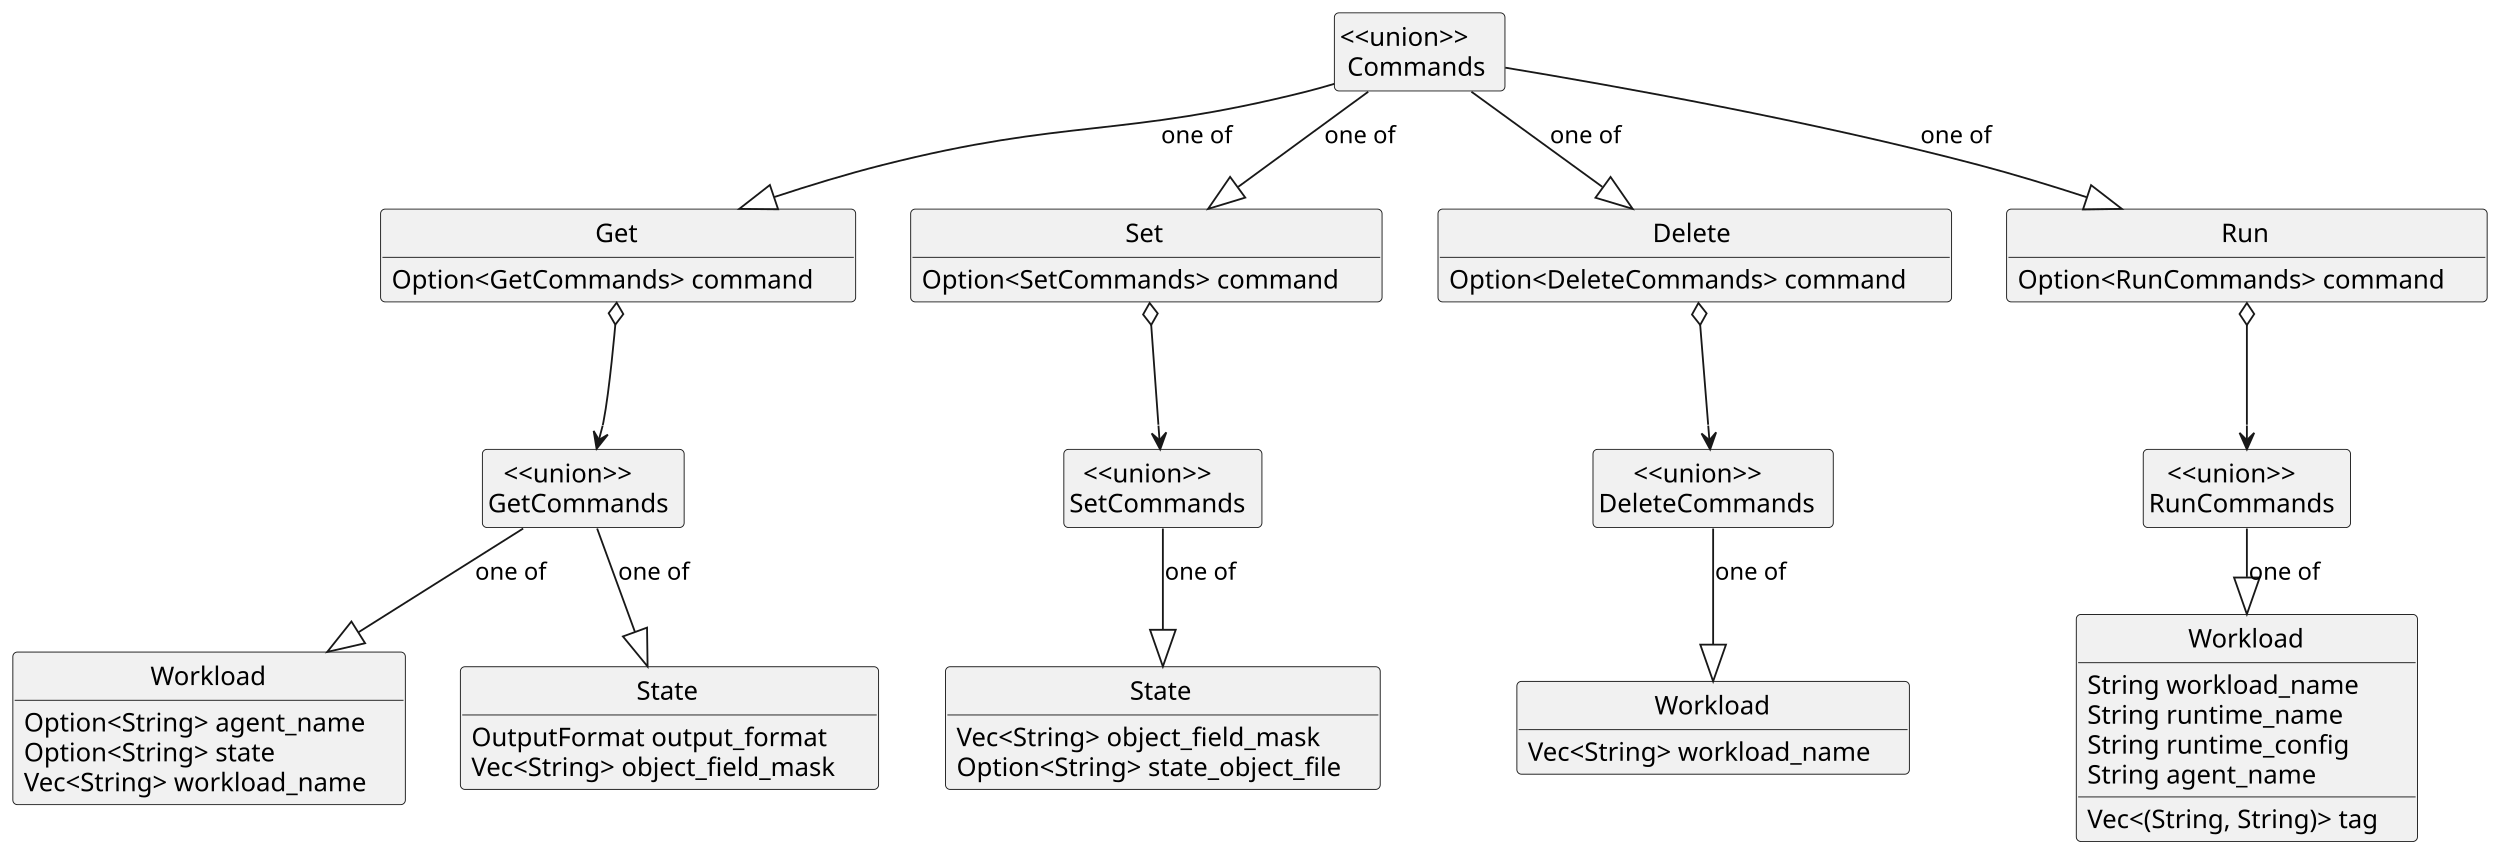
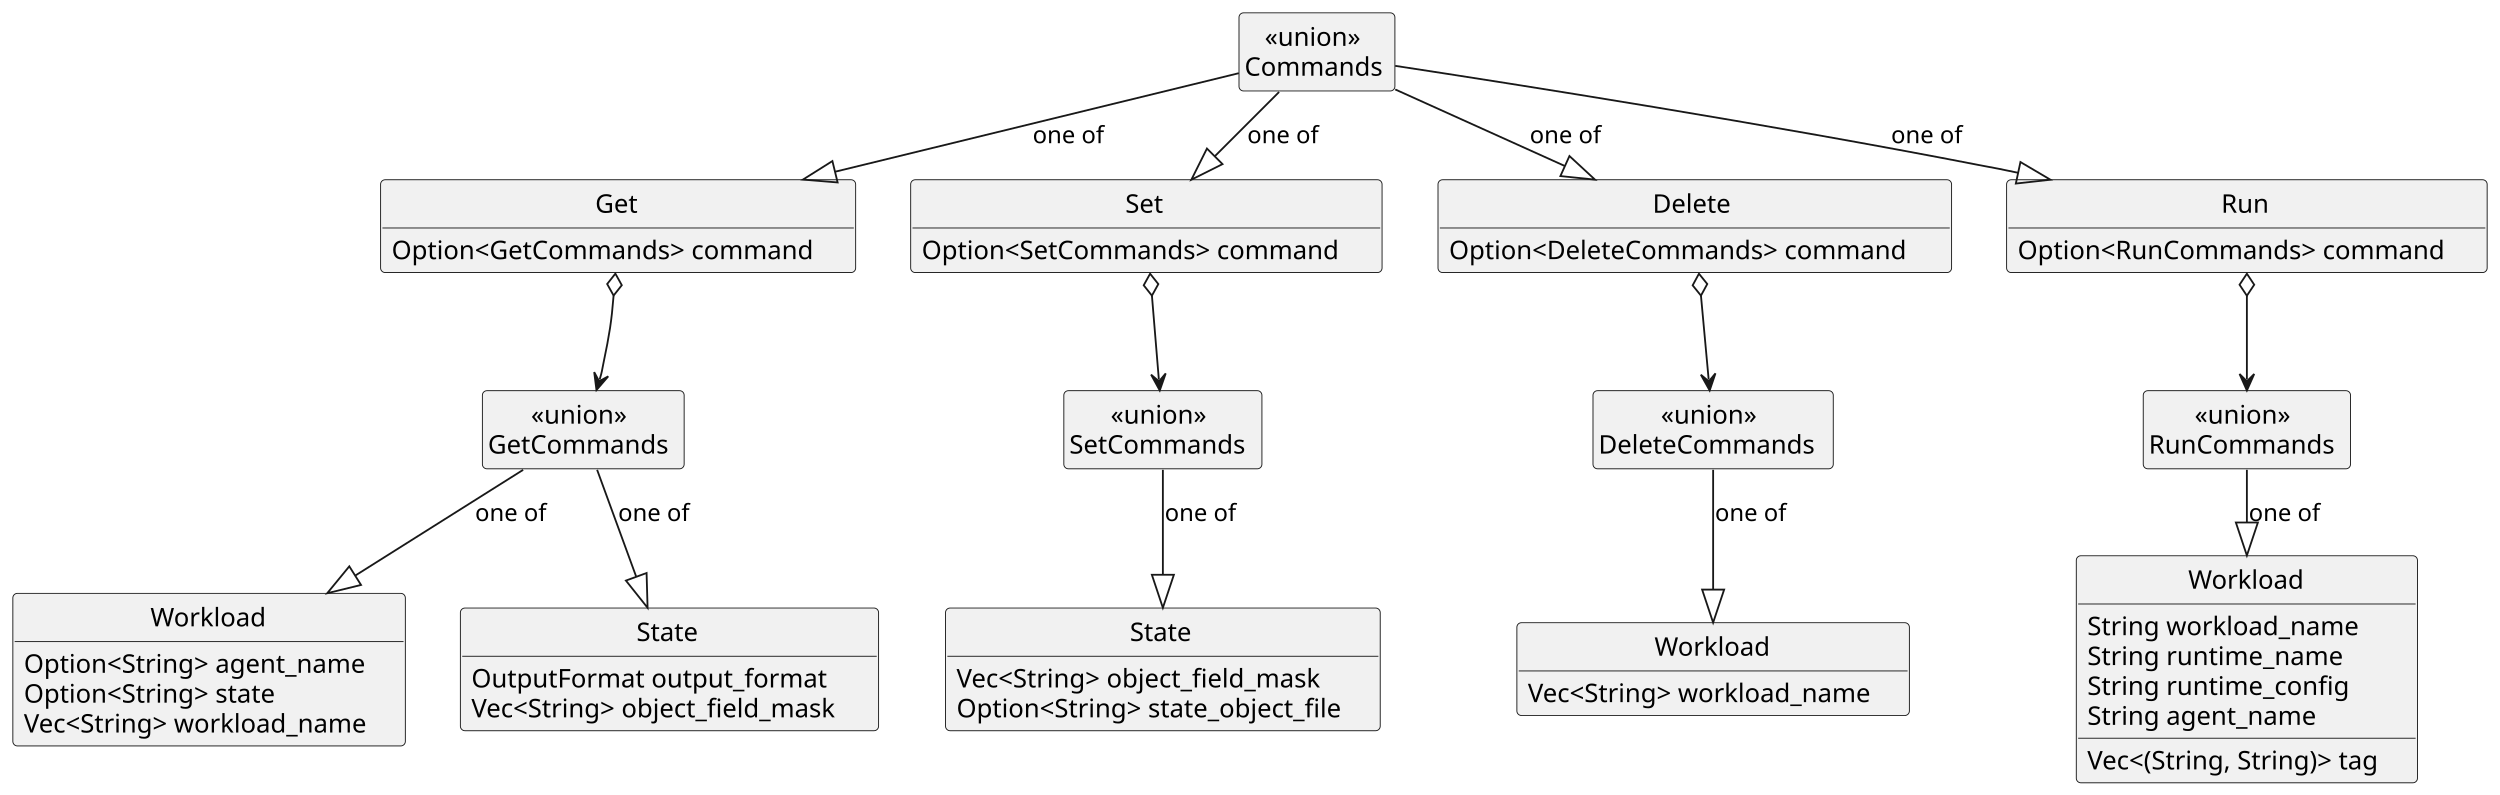
- <svg xmlns="http://www.w3.org/2000/svg" contentStyleType="text/css" height="465px" preserveAspectRatio="none" style="width:1363px;height:465px;background:#FFFFFF;" version="1.1" viewBox="0 0 1363 465" width="1363px" zoomAndPan="magnify">
+ <svg xmlns="http://www.w3.org/2000/svg" contentStyleType="text/css" height="433px" preserveAspectRatio="none" style="width:1363px;height:433px;background:#FFFFFF;" version="1.1" viewBox="0 0 1363 433" width="1363px" zoomAndPan="magnify">
  <defs />
  <g>
+     <g id="elem_Commands">
+       <rect codeLine="3" fill="#F1F1F1" height="42.594" id="Commands" rx="2.5" ry="2.5" style="stroke:#181818;stroke-width:0.5;" width="85" x="675.5" y="7" />
+       <text fill="#000000" font-family="sans-serif" font-size="14" lengthAdjust="spacing" textLength="57" x="689.5" y="24.995">«union»</text>
+       <text fill="#000000" font-family="sans-serif" font-size="14" lengthAdjust="spacing" textLength="79" x="678.5" y="41.292">Commands</text>
+     </g>
    <g id="elem_Get">
-       <rect codeLine="6" fill="#F1F1F1" height="50.594" id="Get" rx="2.5" ry="2.5" style="stroke:#181818;stroke-width:0.5;" width="259" x="207.5" y="114" />
-       <text fill="#000000" font-family="sans-serif" font-size="14" lengthAdjust="spacing" textLength="25" x="324.5" y="131.995">Get</text>
-       <line style="stroke:#181818;stroke-width:0.5;" x1="208.5" x2="465.5" y1="140.297" y2="140.297" />
-       <text fill="#000000" font-family="sans-serif" font-size="14" lengthAdjust="spacing" textLength="247" x="213.5" y="157.292">Option&lt;GetCommands&gt; command</text>
+       <rect codeLine="6" fill="#F1F1F1" height="50.594" id="Get" rx="2.5" ry="2.5" style="stroke:#181818;stroke-width:0.5;" width="259" x="207.5" y="98" />
+       <text fill="#000000" font-family="sans-serif" font-size="14" lengthAdjust="spacing" textLength="25" x="324.5" y="115.995">Get</text>
+       <line style="stroke:#181818;stroke-width:0.5;" x1="208.5" x2="465.5" y1="124.297" y2="124.297" />
+       <text fill="#000000" font-family="sans-serif" font-size="14" lengthAdjust="spacing" textLength="247" x="213.5" y="141.292">Option&lt;GetCommands&gt; command</text>
    </g>
    <g id="elem_Set">
-       <rect codeLine="7" fill="#F1F1F1" height="50.594" id="Set" rx="2.5" ry="2.5" style="stroke:#181818;stroke-width:0.5;" width="257" x="496.5" y="114" />
-       <text fill="#000000" font-family="sans-serif" font-size="14" lengthAdjust="spacing" textLength="23" x="613.5" y="131.995">Set</text>
-       <line style="stroke:#181818;stroke-width:0.5;" x1="497.5" x2="752.5" y1="140.297" y2="140.297" />
-       <text fill="#000000" font-family="sans-serif" font-size="14" lengthAdjust="spacing" textLength="245" x="502.5" y="157.292">Option&lt;SetCommands&gt; command</text>
+       <rect codeLine="7" fill="#F1F1F1" height="50.594" id="Set" rx="2.5" ry="2.5" style="stroke:#181818;stroke-width:0.5;" width="257" x="496.5" y="98" />
+       <text fill="#000000" font-family="sans-serif" font-size="14" lengthAdjust="spacing" textLength="23" x="613.5" y="115.995">Set</text>
+       <line style="stroke:#181818;stroke-width:0.5;" x1="497.5" x2="752.5" y1="124.297" y2="124.297" />
+       <text fill="#000000" font-family="sans-serif" font-size="14" lengthAdjust="spacing" textLength="245" x="502.5" y="141.292">Option&lt;SetCommands&gt; command</text>
    </g>
    <g id="elem_Delete">
-       <rect codeLine="8" fill="#F1F1F1" height="50.594" id="Delete" rx="2.5" ry="2.5" style="stroke:#181818;stroke-width:0.5;" width="280" x="784" y="114" />
-       <text fill="#000000" font-family="sans-serif" font-size="14" lengthAdjust="spacing" textLength="46" x="901" y="131.995">Delete</text>
-       <line style="stroke:#181818;stroke-width:0.5;" x1="785" x2="1063" y1="140.297" y2="140.297" />
-       <text fill="#000000" font-family="sans-serif" font-size="14" lengthAdjust="spacing" textLength="268" x="790" y="157.292">Option&lt;DeleteCommands&gt; command</text>
+       <rect codeLine="8" fill="#F1F1F1" height="50.594" id="Delete" rx="2.5" ry="2.5" style="stroke:#181818;stroke-width:0.5;" width="280" x="784" y="98" />
+       <text fill="#000000" font-family="sans-serif" font-size="14" lengthAdjust="spacing" textLength="46" x="901" y="115.995">Delete</text>
+       <line style="stroke:#181818;stroke-width:0.5;" x1="785" x2="1063" y1="124.297" y2="124.297" />
+       <text fill="#000000" font-family="sans-serif" font-size="14" lengthAdjust="spacing" textLength="268" x="790" y="141.292">Option&lt;DeleteCommands&gt; command</text>
    </g>
    <g id="elem_Run">
-       <rect codeLine="9" fill="#F1F1F1" height="50.594" id="Run" rx="2.5" ry="2.5" style="stroke:#181818;stroke-width:0.5;" width="262" x="1094" y="114" />
-       <text fill="#000000" font-family="sans-serif" font-size="14" lengthAdjust="spacing" textLength="28" x="1211" y="131.995">Run</text>
-       <line style="stroke:#181818;stroke-width:0.5;" x1="1095" x2="1355" y1="140.297" y2="140.297" />
-       <text fill="#000000" font-family="sans-serif" font-size="14" lengthAdjust="spacing" textLength="250" x="1100" y="157.292">Option&lt;RunCommands&gt; command</text>
-     </g>
-     <g id="elem_Commands">
-       <rect codeLine="3" fill="#F1F1F1" height="42.594" id="Commands" rx="2.5" ry="2.5" style="stroke:#181818;stroke-width:0.5;" width="93" x="727.5" y="7" />
-       <text fill="#000000" font-family="sans-serif" font-size="14" lengthAdjust="spacing" textLength="87" x="730.5" y="24.995">&lt;&lt;union&gt;&gt;</text>
-       <text fill="#000000" font-family="sans-serif" font-size="14" lengthAdjust="spacing" textLength="79" x="734.5" y="41.292">Commands</text>
+       <rect codeLine="9" fill="#F1F1F1" height="50.594" id="Run" rx="2.5" ry="2.5" style="stroke:#181818;stroke-width:0.5;" width="262" x="1094" y="98" />
+       <text fill="#000000" font-family="sans-serif" font-size="14" lengthAdjust="spacing" textLength="28" x="1211" y="115.995">Run</text>
+       <line style="stroke:#181818;stroke-width:0.5;" x1="1095" x2="1355" y1="124.297" y2="124.297" />
+       <text fill="#000000" font-family="sans-serif" font-size="14" lengthAdjust="spacing" textLength="250" x="1100" y="141.292">Option&lt;RunCommands&gt; command</text>
    </g>
    <g id="elem_GetState">
-       <rect codeLine="26" fill="#F1F1F1" height="66.891" id="GetState" rx="2.5" ry="2.5" style="stroke:#181818;stroke-width:0.5;" width="228" x="251" y="363.5" />
-       <text fill="#000000" font-family="sans-serif" font-size="14" lengthAdjust="spacing" textLength="36" x="347" y="381.495">State</text>
-       <line style="stroke:#181818;stroke-width:0.5;" x1="252" x2="478" y1="389.797" y2="389.797" />
-       <text fill="#000000" font-family="sans-serif" font-size="14" lengthAdjust="spacing" textLength="197" x="257" y="406.792">OutputFormat output_format</text>
-       <text fill="#000000" font-family="sans-serif" font-size="14" lengthAdjust="spacing" textLength="216" x="257" y="423.089">Vec&lt;String&gt; object_field_mask</text>
+       <rect codeLine="26" fill="#F1F1F1" height="66.891" id="GetState" rx="2.5" ry="2.5" style="stroke:#181818;stroke-width:0.5;" width="228" x="251" y="331.5" />
+       <text fill="#000000" font-family="sans-serif" font-size="14" lengthAdjust="spacing" textLength="36" x="347" y="349.495">State</text>
+       <line style="stroke:#181818;stroke-width:0.5;" x1="252" x2="478" y1="357.797" y2="357.797" />
+       <text fill="#000000" font-family="sans-serif" font-size="14" lengthAdjust="spacing" textLength="197" x="257" y="374.792">OutputFormat output_format</text>
+       <text fill="#000000" font-family="sans-serif" font-size="14" lengthAdjust="spacing" textLength="216" x="257" y="391.089">Vec&lt;String&gt; object_field_mask</text>
    </g>
    <g id="elem_GetWorkload">
-       <rect codeLine="27" fill="#F1F1F1" height="83.188" id="GetWorkload" rx="2.5" ry="2.5" style="stroke:#181818;stroke-width:0.5;" width="214" x="7" y="355.5" />
-       <text fill="#000000" font-family="sans-serif" font-size="14" lengthAdjust="spacing" textLength="64" x="82" y="373.495">Workload</text>
-       <line style="stroke:#181818;stroke-width:0.5;" x1="8" x2="220" y1="381.797" y2="381.797" />
-       <text fill="#000000" font-family="sans-serif" font-size="14" lengthAdjust="spacing" textLength="200" x="13" y="398.792">Option&lt;String&gt; agent_name</text>
-       <text fill="#000000" font-family="sans-serif" font-size="14" lengthAdjust="spacing" textLength="149" x="13" y="415.089">Option&lt;String&gt; state</text>
-       <text fill="#000000" font-family="sans-serif" font-size="14" lengthAdjust="spacing" textLength="202" x="13" y="431.386">Vec&lt;String&gt; workload_name</text>
+       <rect codeLine="27" fill="#F1F1F1" height="83.188" id="GetWorkload" rx="2.5" ry="2.5" style="stroke:#181818;stroke-width:0.5;" width="214" x="7" y="323.5" />
+       <text fill="#000000" font-family="sans-serif" font-size="14" lengthAdjust="spacing" textLength="64" x="82" y="341.495">Workload</text>
+       <line style="stroke:#181818;stroke-width:0.5;" x1="8" x2="220" y1="349.797" y2="349.797" />
+       <text fill="#000000" font-family="sans-serif" font-size="14" lengthAdjust="spacing" textLength="200" x="13" y="366.792">Option&lt;String&gt; agent_name</text>
+       <text fill="#000000" font-family="sans-serif" font-size="14" lengthAdjust="spacing" textLength="149" x="13" y="383.089">Option&lt;String&gt; state</text>
+       <text fill="#000000" font-family="sans-serif" font-size="14" lengthAdjust="spacing" textLength="202" x="13" y="399.386">Vec&lt;String&gt; workload_name</text>
    </g>
    <g id="elem_GetCommands">
-       <rect codeLine="30" fill="#F1F1F1" height="42.594" id="GetCommands" rx="2.5" ry="2.5" style="stroke:#181818;stroke-width:0.5;" width="110" x="263" y="245" />
-       <text fill="#000000" font-family="sans-serif" font-size="14" lengthAdjust="spacing" textLength="87" x="274.5" y="262.995">&lt;&lt;union&gt;&gt;</text>
-       <text fill="#000000" font-family="sans-serif" font-size="14" lengthAdjust="spacing" textLength="104" x="266" y="279.292">GetCommands</text>
+       <rect codeLine="30" fill="#F1F1F1" height="42.594" id="GetCommands" rx="2.5" ry="2.5" style="stroke:#181818;stroke-width:0.5;" width="110" x="263" y="213" />
+       <text fill="#000000" font-family="sans-serif" font-size="14" lengthAdjust="spacing" textLength="57" x="289.5" y="230.995">«union»</text>
+       <text fill="#000000" font-family="sans-serif" font-size="14" lengthAdjust="spacing" textLength="104" x="266" y="247.292">GetCommands</text>
    </g>
    <g id="elem_SetState">
-       <rect codeLine="43" fill="#F1F1F1" height="66.891" id="SetState" rx="2.5" ry="2.5" style="stroke:#181818;stroke-width:0.5;" width="237" x="515.5" y="363.5" />
-       <text fill="#000000" font-family="sans-serif" font-size="14" lengthAdjust="spacing" textLength="36" x="616" y="381.495">State</text>
-       <line style="stroke:#181818;stroke-width:0.5;" x1="516.5" x2="751.5" y1="389.797" y2="389.797" />
-       <text fill="#000000" font-family="sans-serif" font-size="14" lengthAdjust="spacing" textLength="216" x="521.5" y="406.792">Vec&lt;String&gt; object_field_mask</text>
-       <text fill="#000000" font-family="sans-serif" font-size="14" lengthAdjust="spacing" textLength="225" x="521.5" y="423.089">Option&lt;String&gt; state_object_file</text>
+       <rect codeLine="43" fill="#F1F1F1" height="66.891" id="SetState" rx="2.5" ry="2.5" style="stroke:#181818;stroke-width:0.5;" width="237" x="515.5" y="331.5" />
+       <text fill="#000000" font-family="sans-serif" font-size="14" lengthAdjust="spacing" textLength="36" x="616" y="349.495">State</text>
+       <line style="stroke:#181818;stroke-width:0.5;" x1="516.5" x2="751.5" y1="357.797" y2="357.797" />
+       <text fill="#000000" font-family="sans-serif" font-size="14" lengthAdjust="spacing" textLength="216" x="521.5" y="374.792">Vec&lt;String&gt; object_field_mask</text>
+       <text fill="#000000" font-family="sans-serif" font-size="14" lengthAdjust="spacing" textLength="225" x="521.5" y="391.089">Option&lt;String&gt; state_object_file</text>
    </g>
    <g id="elem_SetCommands">
-       <rect codeLine="47" fill="#F1F1F1" height="42.594" id="SetCommands" rx="2.5" ry="2.5" style="stroke:#181818;stroke-width:0.5;" width="108" x="580" y="245" />
-       <text fill="#000000" font-family="sans-serif" font-size="14" lengthAdjust="spacing" textLength="87" x="590.5" y="262.995">&lt;&lt;union&gt;&gt;</text>
-       <text fill="#000000" font-family="sans-serif" font-size="14" lengthAdjust="spacing" textLength="102" x="583" y="279.292">SetCommands</text>
+       <rect codeLine="47" fill="#F1F1F1" height="42.594" id="SetCommands" rx="2.5" ry="2.5" style="stroke:#181818;stroke-width:0.5;" width="108" x="580" y="213" />
+       <text fill="#000000" font-family="sans-serif" font-size="14" lengthAdjust="spacing" textLength="57" x="605.5" y="230.995">«union»</text>
+       <text fill="#000000" font-family="sans-serif" font-size="14" lengthAdjust="spacing" textLength="102" x="583" y="247.292">SetCommands</text>
    </g>
    <g id="elem_DeleteWorkload">
-       <rect codeLine="51" fill="#F1F1F1" height="50.594" id="DeleteWorkload" rx="2.5" ry="2.5" style="stroke:#181818;stroke-width:0.5;" width="214" x="827" y="371.5" />
-       <text fill="#000000" font-family="sans-serif" font-size="14" lengthAdjust="spacing" textLength="64" x="902" y="389.495">Workload</text>
-       <line style="stroke:#181818;stroke-width:0.5;" x1="828" x2="1040" y1="397.797" y2="397.797" />
-       <text fill="#000000" font-family="sans-serif" font-size="14" lengthAdjust="spacing" textLength="202" x="833" y="414.792">Vec&lt;String&gt; workload_name</text>
+       <rect codeLine="51" fill="#F1F1F1" height="50.594" id="DeleteWorkload" rx="2.5" ry="2.5" style="stroke:#181818;stroke-width:0.5;" width="214" x="827" y="339.5" />
+       <text fill="#000000" font-family="sans-serif" font-size="14" lengthAdjust="spacing" textLength="64" x="902" y="357.495">Workload</text>
+       <line style="stroke:#181818;stroke-width:0.5;" x1="828" x2="1040" y1="365.797" y2="365.797" />
+       <text fill="#000000" font-family="sans-serif" font-size="14" lengthAdjust="spacing" textLength="202" x="833" y="382.792">Vec&lt;String&gt; workload_name</text>
    </g>
    <g id="elem_DeleteCommands">
-       <rect codeLine="54" fill="#F1F1F1" height="42.594" id="DeleteCommands" rx="2.5" ry="2.5" style="stroke:#181818;stroke-width:0.5;" width="131" x="868.5" y="245" />
-       <text fill="#000000" font-family="sans-serif" font-size="14" lengthAdjust="spacing" textLength="87" x="890.5" y="262.995">&lt;&lt;union&gt;&gt;</text>
-       <text fill="#000000" font-family="sans-serif" font-size="14" lengthAdjust="spacing" textLength="125" x="871.5" y="279.292">DeleteCommands</text>
+       <rect codeLine="54" fill="#F1F1F1" height="42.594" id="DeleteCommands" rx="2.5" ry="2.5" style="stroke:#181818;stroke-width:0.5;" width="131" x="868.5" y="213" />
+       <text fill="#000000" font-family="sans-serif" font-size="14" lengthAdjust="spacing" textLength="57" x="905.5" y="230.995">«union»</text>
+       <text fill="#000000" font-family="sans-serif" font-size="14" lengthAdjust="spacing" textLength="125" x="871.5" y="247.292">DeleteCommands</text>
    </g>
    <g id="elem_RunWorkload">
-       <rect codeLine="58" fill="#F1F1F1" height="123.781" id="RunWorkload" rx="2.5" ry="2.5" style="stroke:#181818;stroke-width:0.5;" width="186" x="1132" y="335" />
-       <text fill="#000000" font-family="sans-serif" font-size="14" lengthAdjust="spacing" textLength="64" x="1193" y="352.995">Workload</text>
-       <line style="stroke:#181818;stroke-width:0.5;" x1="1133" x2="1317" y1="361.297" y2="361.297" />
-       <text fill="#000000" font-family="sans-serif" font-size="14" lengthAdjust="spacing" textLength="152" x="1138" y="378.292">String workload_name</text>
-       <text fill="#000000" font-family="sans-serif" font-size="14" lengthAdjust="spacing" textLength="143" x="1138" y="394.589">String runtime_name</text>
-       <text fill="#000000" font-family="sans-serif" font-size="14" lengthAdjust="spacing" textLength="146" x="1138" y="410.886">String runtime_config</text>
-       <text fill="#000000" font-family="sans-serif" font-size="14" lengthAdjust="spacing" textLength="130" x="1138" y="427.183">String agent_name</text>
-       <line style="stroke:#181818;stroke-width:0.5;" x1="1133" x2="1317" y1="434.484" y2="434.484" />
-       <text fill="#000000" font-family="sans-serif" font-size="14" lengthAdjust="spacing" textLength="174" x="1138" y="451.479">Vec&lt;(String, String)&gt; tag</text>
+       <rect codeLine="58" fill="#F1F1F1" height="123.781" id="RunWorkload" rx="2.5" ry="2.5" style="stroke:#181818;stroke-width:0.5;" width="186" x="1132" y="303" />
+       <text fill="#000000" font-family="sans-serif" font-size="14" lengthAdjust="spacing" textLength="64" x="1193" y="320.995">Workload</text>
+       <line style="stroke:#181818;stroke-width:0.5;" x1="1133" x2="1317" y1="329.297" y2="329.297" />
+       <text fill="#000000" font-family="sans-serif" font-size="14" lengthAdjust="spacing" textLength="152" x="1138" y="346.292">String workload_name</text>
+       <text fill="#000000" font-family="sans-serif" font-size="14" lengthAdjust="spacing" textLength="143" x="1138" y="362.589">String runtime_name</text>
+       <text fill="#000000" font-family="sans-serif" font-size="14" lengthAdjust="spacing" textLength="146" x="1138" y="378.886">String runtime_config</text>
+       <text fill="#000000" font-family="sans-serif" font-size="14" lengthAdjust="spacing" textLength="130" x="1138" y="395.183">String agent_name</text>
+       <line style="stroke:#181818;stroke-width:0.5;" x1="1133" x2="1317" y1="402.484" y2="402.484" />
+       <text fill="#000000" font-family="sans-serif" font-size="14" lengthAdjust="spacing" textLength="174" x="1138" y="419.479">Vec&lt;(String, String)&gt; tag</text>
    </g>
    <g id="elem_RunCommands">
-       <rect codeLine="65" fill="#F1F1F1" height="42.594" id="RunCommands" rx="2.5" ry="2.5" style="stroke:#181818;stroke-width:0.5;" width="113" x="1168.5" y="245" />
-       <text fill="#000000" font-family="sans-serif" font-size="14" lengthAdjust="spacing" textLength="87" x="1181.5" y="262.995">&lt;&lt;union&gt;&gt;</text>
-       <text fill="#000000" font-family="sans-serif" font-size="14" lengthAdjust="spacing" textLength="107" x="1171.5" y="279.292">RunCommands</text>
+       <rect codeLine="65" fill="#F1F1F1" height="42.594" id="RunCommands" rx="2.5" ry="2.5" style="stroke:#181818;stroke-width:0.5;" width="113" x="1168.5" y="213" />
+       <text fill="#000000" font-family="sans-serif" font-size="14" lengthAdjust="spacing" textLength="57" x="1196.5" y="230.995">«union»</text>
+       <text fill="#000000" font-family="sans-serif" font-size="14" lengthAdjust="spacing" textLength="107" x="1171.5" y="247.292">RunCommands</text>
    </g>
    <g id="link_Commands_Get">
-       <path codeLine="12" d="M727.5,45.69 C722.3,47.26 717.06,48.73 712,50 C610.93,75.31 582,64.41 481,90 C461.73,94.88 441.33,101.09 422.13,107.43 " fill="none" id="Commands-to-Get" style="stroke:#181818;stroke-width:1.0;" />
-       <polygon fill="none" points="424.23,114.11,403.04,113.89,419.74,100.85,424.23,114.11" style="stroke:#181818;stroke-width:1.0;" />
-       <text fill="#000000" font-family="sans-serif" font-size="13" lengthAdjust="spacing" textLength="40" x="633" y="78.067">one of</text>
+       <path codeLine="12" d="M675.4,39.9 C618.31,53.83 532.696,74.731 455.246,93.641 " fill="none" id="Commands-to-Get" style="stroke:#181818;stroke-width:1.0;" />
+       <polygon fill="none" points="437.76,97.91,456.67,99.469,453.823,87.812,437.76,97.91" style="stroke:#181818;stroke-width:1.0;" />
+       <text fill="#000000" font-family="sans-serif" font-size="13" lengthAdjust="spacing" textLength="40" x="563" y="78.067">one of</text>
    </g>
    <g id="link_Commands_Set">
-       <path codeLine="13" d="M745.97,50 C726.03,64.59 698.69,84.59 675.04,101.89 " fill="none" id="Commands-to-Set" style="stroke:#181818;stroke-width:1.0;" />
-       <polygon fill="none" points="678.91,107.73,658.64,113.89,670.65,96.43,678.91,107.73" style="stroke:#181818;stroke-width:1.0;" />
-       <text fill="#000000" font-family="sans-serif" font-size="13" lengthAdjust="spacing" textLength="40" x="722" y="78.067">one of</text>
+       <path codeLine="13" d="M697.36,50.14 C683.23,64.27 677.168,70.332 662.268,85.232 " fill="none" id="Commands-to-Set" style="stroke:#181818;stroke-width:1.0;" />
+       <polygon fill="none" points="649.54,97.96,666.511,89.475,658.025,80.989,649.54,97.96" style="stroke:#181818;stroke-width:1.0;" />
+       <text fill="#000000" font-family="sans-serif" font-size="13" lengthAdjust="spacing" textLength="40" x="680" y="78.067">one of</text>
    </g>
    <g id="link_Commands_Delete">
-       <path codeLine="14" d="M802.21,50 C822.29,64.59 849.82,84.59 873.62,101.89 " fill="none" id="Commands-to-Delete" style="stroke:#181818;stroke-width:1.0;" />
-       <polygon fill="none" points="878.07,96.47,890.14,113.89,869.84,107.8,878.07,96.47" style="stroke:#181818;stroke-width:1.0;" />
-       <text fill="#000000" font-family="sans-serif" font-size="13" lengthAdjust="spacing" textLength="40" x="845" y="78.067">one of</text>
+       <path codeLine="14" d="M760.68,48.77 C792.27,63.03 819.124,75.154 853.194,90.534 " fill="none" id="Commands-to-Delete" style="stroke:#181818;stroke-width:1.0;" />
+       <polygon fill="none" points="869.6,97.94,855.663,85.065,850.726,96.003,869.6,97.94" style="stroke:#181818;stroke-width:1.0;" />
+       <text fill="#000000" font-family="sans-serif" font-size="13" lengthAdjust="spacing" textLength="40" x="834" y="78.067">one of</text>
    </g>
    <g id="link_Commands_Run">
-       <path codeLine="15" d="M820.66,36.89 C880.85,46.85 988.58,66.11 1079,90 C1098.17,95.06 1118.5,101.27 1137.7,107.53 " fill="none" id="Commands-to-Run" style="stroke:#181818;stroke-width:1.0;" />
-       <polygon fill="none" points="1140.06,100.94,1156.83,113.89,1135.64,114.22,1140.06,100.94" style="stroke:#181818;stroke-width:1.0;" />
-       <text fill="#000000" font-family="sans-serif" font-size="13" lengthAdjust="spacing" textLength="40" x="1047" y="78.067">one of</text>
+       <path codeLine="15" d="M760.65,35.9 C828.32,46.22 964.39,67.66 1079,90 C1091.62,92.46 1087.209,91.412 1100.289,94.212 " fill="none" id="Commands-to-Run" style="stroke:#181818;stroke-width:1.0;" />
+       <polygon fill="none" points="1117.89,97.98,1101.545,88.345,1099.033,100.079,1117.89,97.98" style="stroke:#181818;stroke-width:1.0;" />
+       <text fill="#000000" font-family="sans-serif" font-size="13" lengthAdjust="spacing" textLength="40" x="1031" y="78.067">one of</text>
    </g>
    <g id="link_GetCommands_GetState">
-       <path codeLine="31" d="M325.55,288.15 C331.12,303.36 338.94,324.76 346.16,344.49 " fill="none" id="GetCommands-to-GetState" style="stroke:#181818;stroke-width:1.0;" />
-       <polygon fill="none" points="352.77,342.18,353.06,363.37,339.62,346.99,352.77,342.18" style="stroke:#181818;stroke-width:1.0;" />
-       <text fill="#000000" font-family="sans-serif" font-size="13" lengthAdjust="spacing" textLength="40" x="337" y="316.067">one of</text>
+       <path codeLine="31" d="M325.55,256.15 C332.97,276.44 338.229,290.804 346.879,314.464 " fill="none" id="GetCommands-to-GetState" style="stroke:#181818;stroke-width:1.0;" />
+       <polygon fill="none" points="353.06,331.37,352.515,312.404,341.244,316.525,353.06,331.37" style="stroke:#181818;stroke-width:1.0;" />
+       <text fill="#000000" font-family="sans-serif" font-size="13" lengthAdjust="spacing" textLength="40" x="337" y="284.067">one of</text>
    </g>
    <g id="link_GetCommands_GetWorkload">
-       <path codeLine="32" d="M285.22,288.15 C260.99,303.41 226.89,324.89 195.49,344.67 " fill="none" id="GetCommands-to-GetWorkload" style="stroke:#181818;stroke-width:1.0;" />
-       <polygon fill="none" points="199.06,350.69,178.4,355.43,191.6,338.85,199.06,350.69" style="stroke:#181818;stroke-width:1.0;" />
-       <text fill="#000000" font-family="sans-serif" font-size="13" lengthAdjust="spacing" textLength="40" x="259" y="316.067">one of</text>
+       <path codeLine="32" d="M285.22,256.15 C256.5,274.24 229.151,291.468 193.631,313.838 " fill="none" id="GetCommands-to-GetWorkload" style="stroke:#181818;stroke-width:1.0;" />
+       <polygon fill="none" points="178.4,323.43,196.829,318.915,190.434,308.761,178.4,323.43" style="stroke:#181818;stroke-width:1.0;" />
+       <text fill="#000000" font-family="sans-serif" font-size="13" lengthAdjust="spacing" textLength="40" x="259" y="284.067">one of</text>
    </g>
    <g id="link_GetCommands_Get">
-       <path codeLine="41" d="M328.63,231.82 C328.76,231.21 328.88,230.6 329,230 C332.32,213.19 335.475,176.988 335.475,176.988 " fill="none" id="GetCommands-Get" style="stroke:#181818;stroke-width:1.0;" />
-       <polygon fill="none" points="336.2,165.01,331.845,170.757,335.475,176.988,339.83,171.241,336.2,165.01" style="stroke:#181818;stroke-width:1.0;" />
-       <polygon fill="#181818" points="325.26,244.66,331.404,236.962,326.523,239.822,323.663,234.941,325.26,244.66" style="stroke:#181818;stroke-width:1.0;" />
-       <line style="stroke:#181818;stroke-width:1.0;" x1="326.523" x2="328.555" y1="239.822" y2="232.09" />
+       <path codeLine="41" d="M326.924,206.906 C328.364,202.136 328,202.8 329,198 C332.34,181.91 333.374,175.501 334.534,161.141 " fill="none" id="GetCommands-Get" style="stroke:#181818;stroke-width:1.0;" />
+       <polygon fill="#181818" points="325.19,212.65,331.62,205.19,326.635,207.863,323.962,202.878,325.19,212.65" style="stroke:#181818;stroke-width:1.0;" />
+       <polygon fill="none" points="335.5,149.18,331.03,154.838,334.534,161.141,339.004,155.483,335.5,149.18" style="stroke:#181818;stroke-width:1.0;" />
    </g>
    <g id="link_SetCommands_SetState">
-       <path codeLine="48" d="M634,288.15 C634,303.05 634,323.87 634,343.25 " fill="none" id="SetCommands-to-SetState" style="stroke:#181818;stroke-width:1.0;" />
-       <polygon fill="none" points="641,343.37,634,363.37,627,343.37,641,343.37" style="stroke:#181818;stroke-width:1.0;" />
-       <text fill="#000000" font-family="sans-serif" font-size="13" lengthAdjust="spacing" textLength="40" x="635" y="316.067">one of</text>
+       <path codeLine="48" d="M634,256.15 C634,276.44 634,289.71 634,313.37 " fill="none" id="SetCommands-to-SetState" style="stroke:#181818;stroke-width:1.0;" />
+       <polygon fill="none" points="634,331.37,640,313.37,628,313.37,634,331.37" style="stroke:#181818;stroke-width:1.0;" />
+       <text fill="#000000" font-family="sans-serif" font-size="13" lengthAdjust="spacing" textLength="40" x="635" y="284.067">one of</text>
    </g>
    <g id="link_SetCommands_Set">
-       <path codeLine="49" d="M631.56,231.57 C630.37,215.14 627.637,177.169 627.637,177.169 " fill="none" id="SetCommands-Set" style="stroke:#181818;stroke-width:1.0;" />
-       <polygon fill="none" points="626.78,165.2,623.219,171.47,627.637,177.169,631.198,170.899,626.78,165.2" style="stroke:#181818;stroke-width:1.0;" />
-       <polygon fill="#181818" points="632.52,244.99,635.867,235.727,632.163,240.003,627.888,236.299,632.52,244.99" style="stroke:#181818;stroke-width:1.0;" />
-       <line style="stroke:#181818;stroke-width:1.0;" x1="632.163" x2="631.59" y1="240.003" y2="232.025" />
+       <path codeLine="49" d="M631.804,206.911 C630.304,188.821 629.619,180.409 628.029,161.189 " fill="none" id="SetCommands-Set" style="stroke:#181818;stroke-width:1.0;" />
+       <polygon fill="#181818" points="632.3,212.89,635.543,203.59,631.887,207.907,627.57,204.251,632.3,212.89" style="stroke:#181818;stroke-width:1.0;" />
+       <polygon fill="none" points="627.04,149.23,623.548,155.539,628.029,161.189,631.521,154.88,627.04,149.23" style="stroke:#181818;stroke-width:1.0;" />
    </g>
    <g id="link_DeleteCommands_DeleteWorkload">
-       <path codeLine="55" d="M934,288.15 C934,305.17 934,329.94 934,351.44 " fill="none" id="DeleteCommands-to-DeleteWorkload" style="stroke:#181818;stroke-width:1.0;" />
-       <polygon fill="none" points="941,351.45,934,371.45,927,351.45,941,351.45" style="stroke:#181818;stroke-width:1.0;" />
-       <text fill="#000000" font-family="sans-serif" font-size="13" lengthAdjust="spacing" textLength="40" x="935" y="316.067">one of</text>
+       <path codeLine="55" d="M934,256.15 C934,278.85 934,297.3 934,321.45 " fill="none" id="DeleteCommands-to-DeleteWorkload" style="stroke:#181818;stroke-width:1.0;" />
+       <polygon fill="none" points="934,339.45,940,321.45,928,321.45,934,339.45" style="stroke:#181818;stroke-width:1.0;" />
+       <text fill="#000000" font-family="sans-serif" font-size="13" lengthAdjust="spacing" textLength="40" x="935" y="284.067">one of</text>
    </g>
    <g id="link_DeleteCommands_Delete">
-       <path codeLine="56" d="M931.29,231.57 C929.97,215.14 926.943,177.161 926.943,177.161 " fill="none" id="DeleteCommands-Delete" style="stroke:#181818;stroke-width:1.0;" />
-       <polygon fill="none" points="925.98,165.2,922.474,171.502,926.943,177.161,930.448,170.86,925.98,165.2" style="stroke:#181818;stroke-width:1.0;" />
-       <polygon fill="#181818" points="932.36,244.99,935.635,235.702,931.964,240.006,927.66,236.335,932.36,244.99" style="stroke:#181818;stroke-width:1.0;" />
-       <line style="stroke:#181818;stroke-width:1.0;" x1="931.964" x2="931.325" y1="240.006" y2="232.03" />
+       <path codeLine="56" d="M931.562,206.915 C929.902,188.825 929.124,180.4 927.364,161.18 " fill="none" id="DeleteCommands-Delete" style="stroke:#181818;stroke-width:1.0;" />
+       <polygon fill="#181818" points="932.11,212.89,935.271,203.562,931.653,207.911,927.304,204.293,932.11,212.89" style="stroke:#181818;stroke-width:1.0;" />
+       <polygon fill="none" points="926.27,149.23,922.834,155.57,927.364,161.18,930.801,154.84,926.27,149.23" style="stroke:#181818;stroke-width:1.0;" />
    </g>
    <g id="link_RunCommands_RunWorkload">
-       <path codeLine="66" d="M1225,288.15 C1225,295.73 1225,304.84 1225,314.52 " fill="none" id="RunCommands-to-RunWorkload" style="stroke:#181818;stroke-width:1.0;" />
-       <polygon fill="none" points="1232,314.87,1225,334.87,1218,314.87,1232,314.87" style="stroke:#181818;stroke-width:1.0;" />
-       <text fill="#000000" font-family="sans-serif" font-size="13" lengthAdjust="spacing" textLength="40" x="1226" y="316.067">one of</text>
+       <path codeLine="66" d="M1225,256.15 C1225,268.92 1225,268.04 1225,284.87 " fill="none" id="RunCommands-to-RunWorkload" style="stroke:#181818;stroke-width:1.0;" />
+       <polygon fill="none" points="1225,302.87,1231,284.87,1219,284.87,1225,302.87" style="stroke:#181818;stroke-width:1.0;" />
+       <text fill="#000000" font-family="sans-serif" font-size="13" lengthAdjust="spacing" textLength="40" x="1226" y="284.067">one of</text>
    </g>
    <g id="link_RunCommands_Run">
-       <path codeLine="67" d="M1225,231.57 C1225,215.14 1225,177.2 1225,177.2 " fill="none" id="RunCommands-Run" style="stroke:#181818;stroke-width:1.0;" />
-       <polygon fill="none" points="1225,165.2,1221,171.2,1225,177.2,1229,171.2,1225,165.2" style="stroke:#181818;stroke-width:1.0;" />
-       <polygon fill="#181818" points="1225,244.99,1229,235.99,1225,239.99,1221,235.99,1225,244.99" style="stroke:#181818;stroke-width:1.0;" />
-       <line style="stroke:#181818;stroke-width:1.0;" x1="1225" x2="1225" y1="239.99" y2="231.99" />
+       <path codeLine="67" d="M1225,206.89 C1225,188.8 1225,180.45 1225,161.23 " fill="none" id="RunCommands-Run" style="stroke:#181818;stroke-width:1.0;" />
+       <polygon fill="#181818" points="1225,212.89,1229,203.89,1225,207.89,1221,203.89,1225,212.89" style="stroke:#181818;stroke-width:1.0;" />
+       <polygon fill="none" points="1225,149.23,1221,155.23,1225,161.23,1229,155.23,1225,149.23" style="stroke:#181818;stroke-width:1.0;" />
    </g>
  </g>
</svg>
